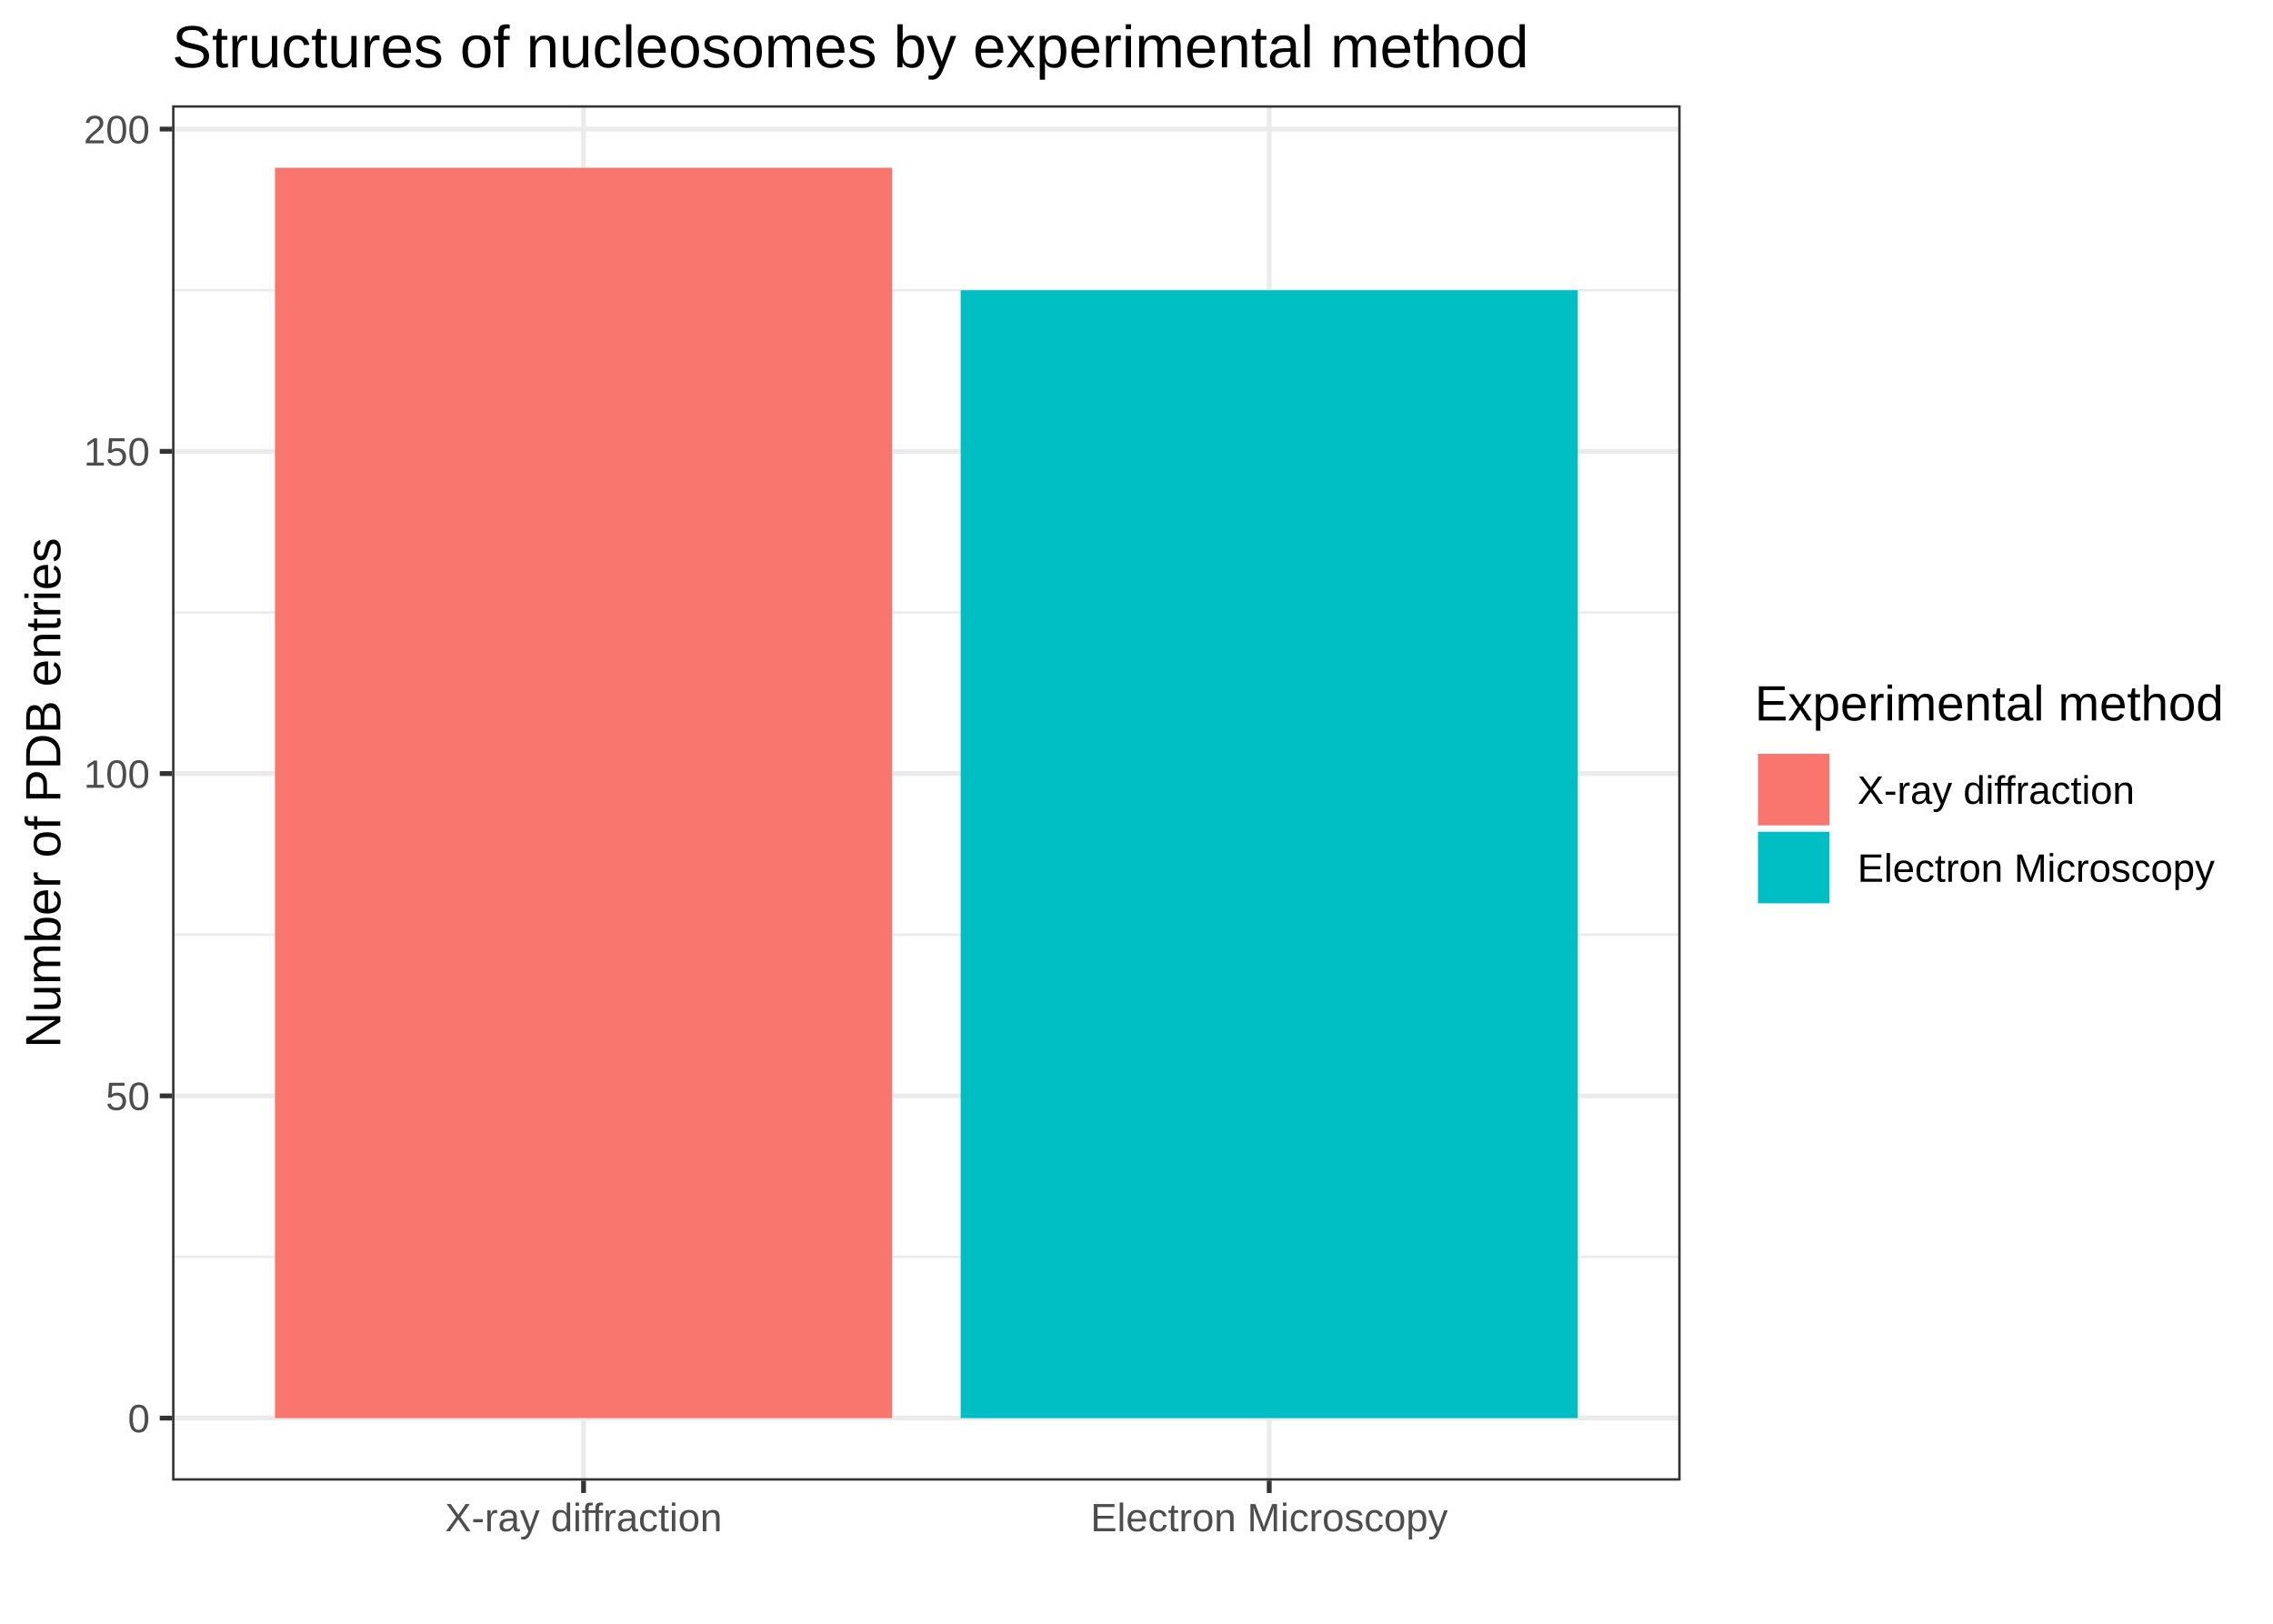
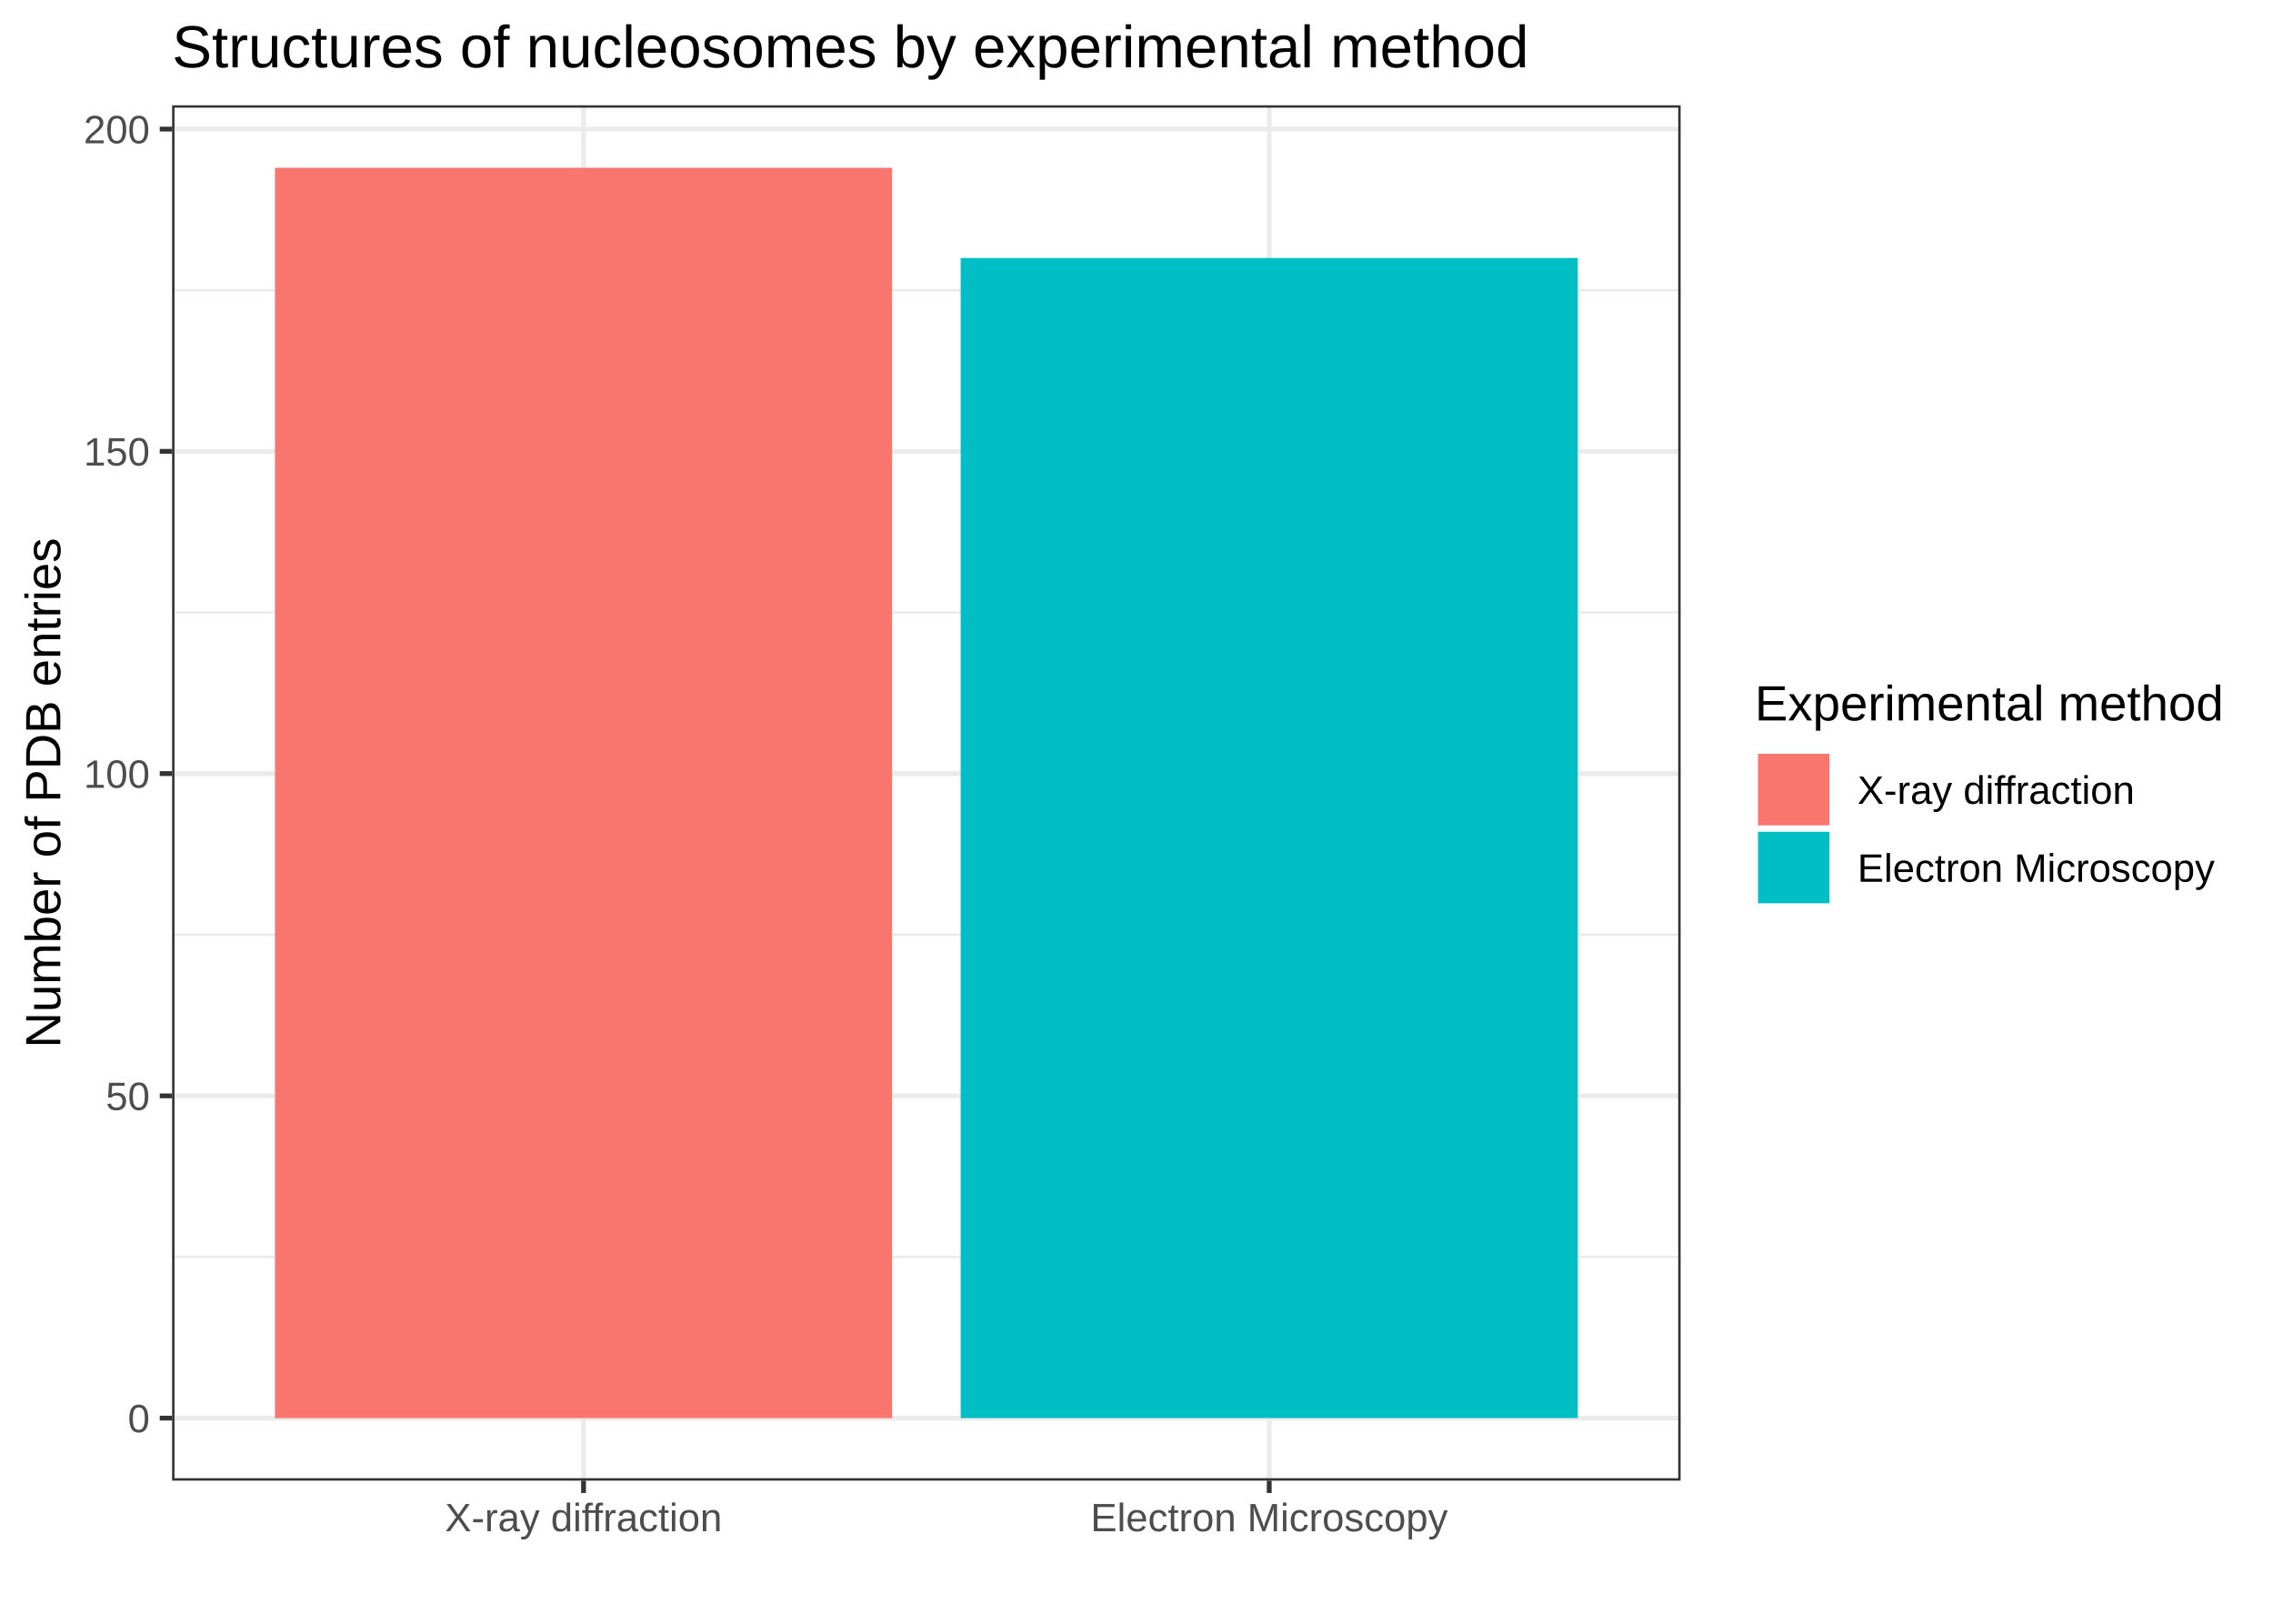
<svg xmlns="http://www.w3.org/2000/svg" class="svglite" width="504.00pt" height="360.00pt" viewBox="0 0 504.00 360.00">
  <defs>
    <style type="text/css">
    .svglite line, .svglite polyline, .svglite polygon, .svglite path, .svglite rect, .svglite circle {
      fill: none;
      stroke: #000000;
      stroke-linecap: round;
      stroke-linejoin: round;
      stroke-miterlimit: 10.00;
    }
  </style>
  </defs>
  <rect width="100%" height="100%" style="stroke: none; fill: #FFFFFF;" />
  <defs>
    <clipPath id="cpMC4wMHw1MDQuMDB8MC4wMHwzNjAuMDA=">
      <rect x="0.00" y="0.00" width="504.00" height="360.00" />
    </clipPath>
  </defs>
  <g clip-path="url(#cpMC4wMHw1MDQuMDB8MC4wMHwzNjAuMDA=)">
    <rect x="0.00" y="0.00" width="504.00" height="360.00" style="stroke-width: 1.07; stroke: #FFFFFF; fill: #FFFFFF;" />
  </g>
  <defs>
    <clipPath id="cpMzguMTZ8MzcyLjY1fDIzLjM0fDMyOC4yNw==">
      <rect x="38.16" y="23.34" width="334.49" height="304.93" />
    </clipPath>
  </defs>
  <g clip-path="url(#cpMzguMTZ8MzcyLjY1fDIzLjM0fDMyOC4yNw==)">
    <rect x="38.16" y="23.34" width="334.49" height="304.93" style="stroke-width: 1.07; stroke: none; fill: #FFFFFF;" />
    <polyline points="38.16,278.68 372.65,278.68 " style="stroke-width: 0.53; stroke: #EBEBEB; stroke-linecap: butt;" />
    <polyline points="38.16,207.24 372.65,207.24 " style="stroke-width: 0.53; stroke: #EBEBEB; stroke-linecap: butt;" />
    <polyline points="38.16,135.79 372.65,135.79 " style="stroke-width: 0.53; stroke: #EBEBEB; stroke-linecap: butt;" />
    <polyline points="38.16,64.35 372.65,64.35 " style="stroke-width: 0.53; stroke: #EBEBEB; stroke-linecap: butt;" />
    <polyline points="38.16,314.41 372.65,314.41 " style="stroke-width: 1.07; stroke: #EBEBEB; stroke-linecap: butt;" />
    <polyline points="38.16,242.96 372.65,242.96 " style="stroke-width: 1.07; stroke: #EBEBEB; stroke-linecap: butt;" />
    <polyline points="38.16,171.51 372.65,171.51 " style="stroke-width: 1.07; stroke: #EBEBEB; stroke-linecap: butt;" />
    <polyline points="38.16,100.07 372.65,100.07 " style="stroke-width: 1.07; stroke: #EBEBEB; stroke-linecap: butt;" />
    <polyline points="38.16,28.62 372.65,28.62 " style="stroke-width: 1.07; stroke: #EBEBEB; stroke-linecap: butt;" />
    <polyline points="129.39,328.27 129.39,23.34 " style="stroke-width: 1.07; stroke: #EBEBEB; stroke-linecap: butt;" />
    <polyline points="281.43,328.27 281.43,23.34 " style="stroke-width: 1.07; stroke: #EBEBEB; stroke-linecap: butt;" />
    <rect x="60.97" y="37.20" width="136.84" height="277.21" style="stroke-width: 1.07; stroke: none; stroke-linecap: square; stroke-linejoin: miter; fill: #F8766D;" />
-     <rect x="213.01" y="64.35" width="136.84" height="250.06" style="stroke-width: 1.07; stroke: none; stroke-linecap: square; stroke-linejoin: miter; fill: #00BFC4;" />
+     <rect x="213.01" y="57.20" width="136.84" height="257.20" style="stroke-width: 1.07; stroke: none; stroke-linecap: square; stroke-linejoin: miter; fill: #00BFC4;" />
    <rect x="38.16" y="23.34" width="334.49" height="304.93" style="stroke-width: 1.07; stroke: #333333;" />
  </g>
  <g clip-path="url(#cpMC4wMHw1MDQuMDB8MC4wMHwzNjAuMDA=)">
    <text x="33.23" y="317.56" text-anchor="end" style="font-size: 8.80px; fill: #4D4D4D; font-family: Arial;" textLength="4.90px" lengthAdjust="spacingAndGlyphs">0</text>
    <text x="33.23" y="246.11" text-anchor="end" style="font-size: 8.80px; fill: #4D4D4D; font-family: Arial;" textLength="9.79px" lengthAdjust="spacingAndGlyphs">50</text>
    <text x="33.23" y="174.67" text-anchor="end" style="font-size: 8.80px; fill: #4D4D4D; font-family: Arial;" textLength="14.69px" lengthAdjust="spacingAndGlyphs">100</text>
    <text x="33.23" y="103.22" text-anchor="end" style="font-size: 8.80px; fill: #4D4D4D; font-family: Arial;" textLength="14.69px" lengthAdjust="spacingAndGlyphs">150</text>
    <text x="33.23" y="31.78" text-anchor="end" style="font-size: 8.80px; fill: #4D4D4D; font-family: Arial;" textLength="14.69px" lengthAdjust="spacingAndGlyphs">200</text>
    <polyline points="35.42,314.41 38.16,314.41 " style="stroke-width: 1.07; stroke: #333333; stroke-linecap: butt;" />
    <polyline points="35.42,242.96 38.16,242.96 " style="stroke-width: 1.07; stroke: #333333; stroke-linecap: butt;" />
    <polyline points="35.42,171.51 38.16,171.51 " style="stroke-width: 1.07; stroke: #333333; stroke-linecap: butt;" />
    <polyline points="35.42,100.07 38.16,100.07 " style="stroke-width: 1.07; stroke: #333333; stroke-linecap: butt;" />
    <polyline points="35.42,28.62 38.16,28.62 " style="stroke-width: 1.07; stroke: #333333; stroke-linecap: butt;" />
    <polyline points="129.39,331.01 129.39,328.27 " style="stroke-width: 1.07; stroke: #333333; stroke-linecap: butt;" />
    <polyline points="281.43,331.01 281.43,328.27 " style="stroke-width: 1.07; stroke: #333333; stroke-linecap: butt;" />
    <text x="129.39" y="339.50" text-anchor="middle" style="font-size: 8.80px; fill: #4D4D4D; font-family: Arial;" textLength="61.60px" lengthAdjust="spacingAndGlyphs">X-ray diffraction</text>
    <text x="281.43" y="339.50" text-anchor="middle" style="font-size: 8.80px; fill: #4D4D4D; font-family: Arial;" textLength="79.21px" lengthAdjust="spacingAndGlyphs">Electron Microscopy</text>
    <text transform="translate(13.37,175.80) rotate(-90)" text-anchor="middle" style="font-size: 11.00px; font-family: Arial;" textLength="113.10px" lengthAdjust="spacingAndGlyphs">Number of PDB entries</text>
    <rect x="383.61" y="145.14" width="114.91" height="61.32" style="stroke-width: 1.07; stroke: none; fill: #FFFFFF;" />
    <text x="389.09" y="159.73" style="font-size: 11.00px; font-family: Arial;" textLength="103.95px" lengthAdjust="spacingAndGlyphs">Experimental method</text>
    <rect x="389.09" y="166.42" width="17.28" height="17.28" style="stroke-width: 1.07; stroke: none; fill: #FFFFFF;" />
    <rect x="389.80" y="167.13" width="15.86" height="15.86" style="stroke-width: 1.07; stroke: none; stroke-linecap: square; stroke-linejoin: miter; fill: #F8766D;" />
    <rect x="389.09" y="183.70" width="17.28" height="17.28" style="stroke-width: 1.07; stroke: none; fill: #FFFFFF;" />
    <rect x="389.80" y="184.41" width="15.86" height="15.86" style="stroke-width: 1.07; stroke: none; stroke-linecap: square; stroke-linejoin: miter; fill: #00BFC4;" />
    <text x="411.85" y="178.22" style="font-size: 8.80px; font-family: Arial;" textLength="61.60px" lengthAdjust="spacingAndGlyphs">X-ray diffraction</text>
    <text x="411.85" y="195.50" style="font-size: 8.80px; font-family: Arial;" textLength="79.21px" lengthAdjust="spacingAndGlyphs">Electron Microscopy</text>
    <text x="38.16" y="14.94" style="font-size: 13.20px; font-family: Arial;" textLength="300.61px" lengthAdjust="spacingAndGlyphs">Structures of nucleosomes by experimental method</text>
  </g>
</svg>
